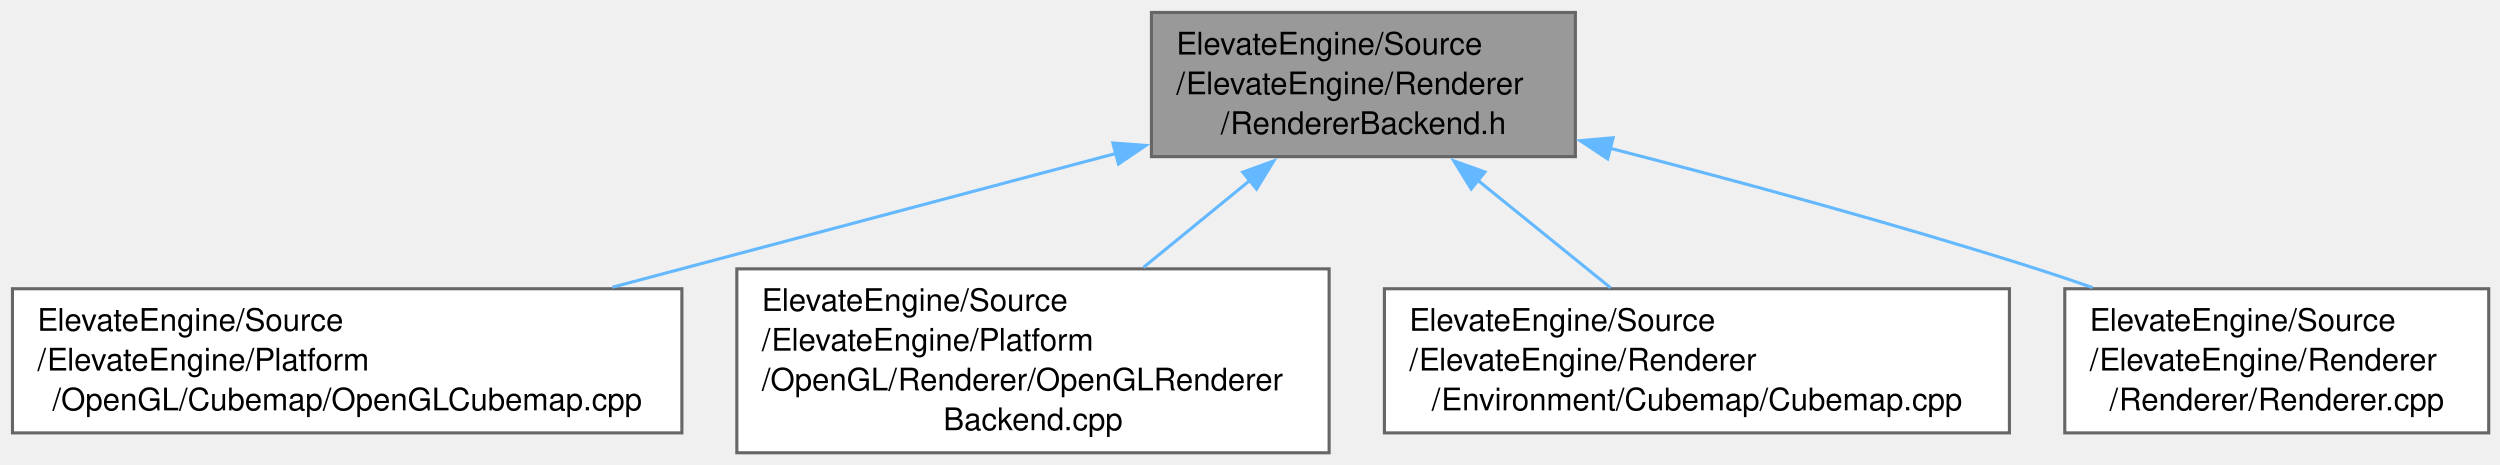
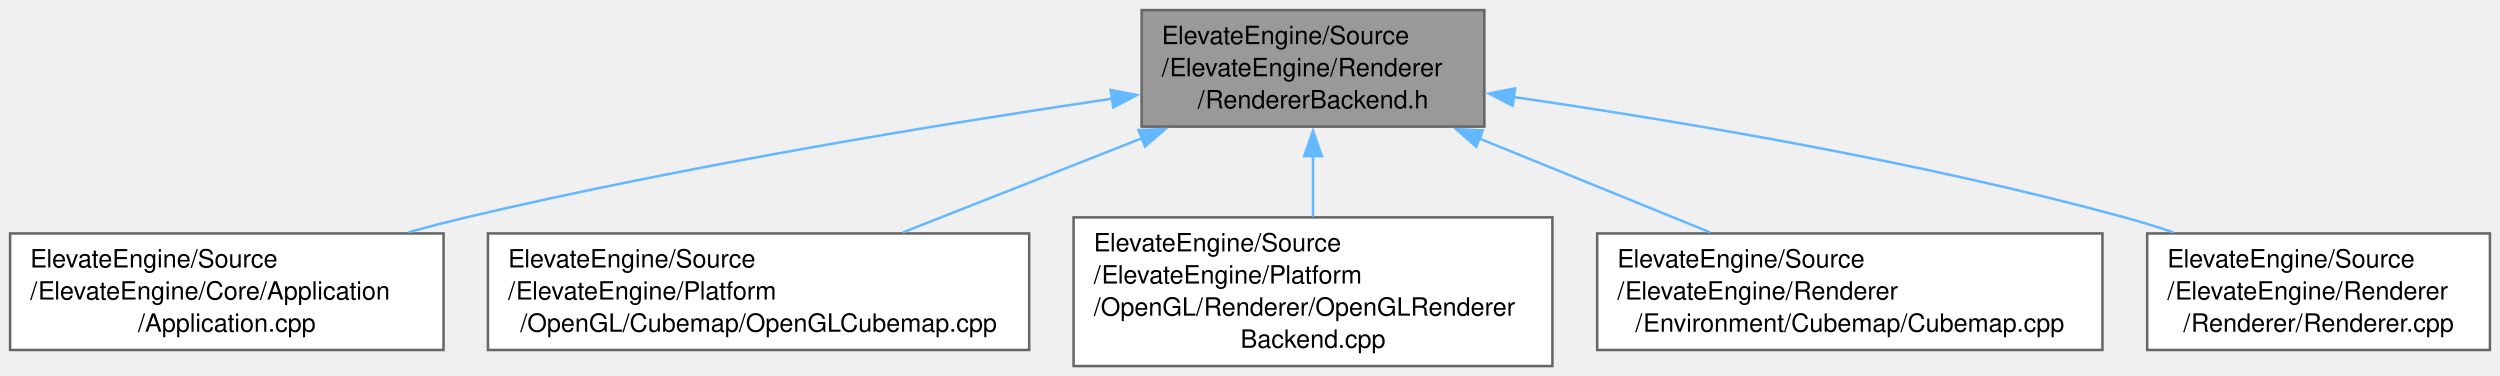
- <svg xmlns="http://www.w3.org/2000/svg" xmlns:xlink="http://www.w3.org/1999/xlink" width="802pt" height="149pt" viewBox="0.00 0.00 802.00 149.00">
+ <svg xmlns="http://www.w3.org/2000/svg" xmlns:xlink="http://www.w3.org/1999/xlink" width="992pt" height="149pt" viewBox="0.00 0.00 992.00 149.00">
  <g id="graph0" class="graph" transform="scale(1 1) rotate(0) translate(4 145.25)">
    <g id="Node000001" class="node">
      <g id="a_Node000001">
        <a xlink:title=" ">
-           <polygon fill="#999999" stroke="#666666" points="501.38,-141.25 365.38,-141.25 365.38,-95 501.38,-95 501.38,-141.25" />
-           <text xml:space="preserve" text-anchor="start" x="373.38" y="-127.75" font-family="Helvetica,sans-Serif" font-size="10.00">ElevateEngine/Source</text>
-           <text xml:space="preserve" text-anchor="start" x="373.38" y="-115" font-family="Helvetica,sans-Serif" font-size="10.00">/ElevateEngine/Renderer</text>
-           <text xml:space="preserve" text-anchor="middle" x="433.38" y="-102.25" font-family="Helvetica,sans-Serif" font-size="10.00">/RendererBackend.h</text>
+           <polygon fill="#999999" stroke="#666666" points="585,-141.25 449,-141.25 449,-95 585,-95 585,-141.25" />
+           <text xml:space="preserve" text-anchor="start" x="457" y="-127.75" font-family="Helvetica,sans-Serif" font-size="10.00">ElevateEngine/Source</text>
+           <text xml:space="preserve" text-anchor="start" x="457" y="-115" font-family="Helvetica,sans-Serif" font-size="10.00">/ElevateEngine/Renderer</text>
+           <text xml:space="preserve" text-anchor="middle" x="517" y="-102.25" font-family="Helvetica,sans-Serif" font-size="10.00">/RendererBackend.h</text>
        </a>
      </g>
    </g>
    <g id="Node000002" class="node">
      <g id="a_Node000002">
-         <a xlink:href="OpenGLCubemap_8cpp.html" target="_top" xlink:title=" ">
-           <polygon fill="white" stroke="#666666" points="214.75,-52.62 0,-52.62 0,-6.38 214.75,-6.38 214.75,-52.62" />
+         <a xlink:href="Application_8cpp.html" target="_top" xlink:title=" ">
+           <polygon fill="white" stroke="#666666" points="172,-52.62 0,-52.62 0,-6.38 172,-6.38 172,-52.62" />
          <text xml:space="preserve" text-anchor="start" x="8" y="-39.12" font-family="Helvetica,sans-Serif" font-size="10.00">ElevateEngine/Source</text>
-           <text xml:space="preserve" text-anchor="start" x="8" y="-26.38" font-family="Helvetica,sans-Serif" font-size="10.00">/ElevateEngine/Platform</text>
-           <text xml:space="preserve" text-anchor="middle" x="107.38" y="-13.62" font-family="Helvetica,sans-Serif" font-size="10.00">/OpenGL/Cubemap/OpenGLCubemap.cpp</text>
+           <text xml:space="preserve" text-anchor="start" x="8" y="-26.38" font-family="Helvetica,sans-Serif" font-size="10.00">/ElevateEngine/Core/Application</text>
+           <text xml:space="preserve" text-anchor="middle" x="86" y="-13.62" font-family="Helvetica,sans-Serif" font-size="10.00">/Application.cpp</text>
        </a>
      </g>
    </g>
    <g id="edge1_Node000001_Node000002" class="edge">
      <g id="a_edge1_Node000001_Node000002">
        <a xlink:title=" ">
-           <path fill="none" stroke="#63b8ff" d="M354.18,-96.08C305.24,-83.08 242.46,-66.39 192.46,-53.11" />
-           <polygon fill="#63b8ff" stroke="#63b8ff" points="353.01,-99.39 363.57,-98.58 354.81,-92.63 353.01,-99.39" />
+           <path fill="none" stroke="#63b8ff" d="M437.5,-106.13C369.08,-96.01 267.92,-79.48 181,-59 173.54,-57.24 165.81,-55.24 158.11,-53.12" />
+           <polygon fill="#63b8ff" stroke="#63b8ff" points="436.72,-109.55 447.12,-107.54 437.74,-102.62 436.72,-109.55" />
        </a>
      </g>
    </g>
    <g id="Node000003" class="node">
      <g id="a_Node000003">
-         <a xlink:href="OpenGLRendererBackend_8cpp.html" target="_top" xlink:title=" ">
-           <polygon fill="white" stroke="#666666" points="422.38,-59 232.38,-59 232.38,0 422.38,0 422.38,-59" />
-           <text xml:space="preserve" text-anchor="start" x="240.38" y="-45.5" font-family="Helvetica,sans-Serif" font-size="10.00">ElevateEngine/Source</text>
-           <text xml:space="preserve" text-anchor="start" x="240.38" y="-32.75" font-family="Helvetica,sans-Serif" font-size="10.00">/ElevateEngine/Platform</text>
-           <text xml:space="preserve" text-anchor="start" x="240.38" y="-20" font-family="Helvetica,sans-Serif" font-size="10.00">/OpenGL/Renderer/OpenGLRenderer</text>
-           <text xml:space="preserve" text-anchor="middle" x="327.38" y="-7.25" font-family="Helvetica,sans-Serif" font-size="10.00">Backend.cpp</text>
+         <a xlink:href="OpenGLCubemap_8cpp.html" target="_top" xlink:title=" ">
+           <polygon fill="white" stroke="#666666" points="404.38,-52.62 189.62,-52.62 189.62,-6.38 404.38,-6.38 404.38,-52.62" />
+           <text xml:space="preserve" text-anchor="start" x="197.62" y="-39.12" font-family="Helvetica,sans-Serif" font-size="10.00">ElevateEngine/Source</text>
+           <text xml:space="preserve" text-anchor="start" x="197.62" y="-26.38" font-family="Helvetica,sans-Serif" font-size="10.00">/ElevateEngine/Platform</text>
+           <text xml:space="preserve" text-anchor="middle" x="297" y="-13.62" font-family="Helvetica,sans-Serif" font-size="10.00">/OpenGL/Cubemap/OpenGLCubemap.cpp</text>
        </a>
      </g>
    </g>
    <g id="edge2_Node000001_Node000003" class="edge">
      <g id="a_edge2_Node000001_Node000003">
        <a xlink:title=" ">
-           <path fill="none" stroke="#63b8ff" d="M397.17,-87.54C386.07,-78.46 373.86,-68.49 362.81,-59.46" />
-           <polygon fill="#63b8ff" stroke="#63b8ff" points="394.67,-90.02 404.63,-93.63 399.1,-84.6 394.67,-90.02" />
+           <path fill="none" stroke="#63b8ff" d="M449.25,-90.45C418.85,-78.48 383.38,-64.51 354.32,-53.07" />
+           <polygon fill="#63b8ff" stroke="#63b8ff" points="447.78,-93.63 458.36,-94.04 450.34,-87.12 447.78,-93.63" />
        </a>
      </g>
    </g>
    <g id="Node000004" class="node">
      <g id="a_Node000004">
-         <a xlink:href="Cubemap_8cpp.html" target="_top" xlink:title=" ">
-           <polygon fill="white" stroke="#666666" points="640.62,-52.62 440.12,-52.62 440.12,-6.38 640.62,-6.38 640.62,-52.62" />
-           <text xml:space="preserve" text-anchor="start" x="448.12" y="-39.12" font-family="Helvetica,sans-Serif" font-size="10.00">ElevateEngine/Source</text>
-           <text xml:space="preserve" text-anchor="start" x="448.12" y="-26.38" font-family="Helvetica,sans-Serif" font-size="10.00">/ElevateEngine/Renderer</text>
-           <text xml:space="preserve" text-anchor="middle" x="540.38" y="-13.62" font-family="Helvetica,sans-Serif" font-size="10.00">/Environment/Cubemap/Cubemap.cpp</text>
+         <a xlink:href="OpenGLRendererBackend_8cpp.html" target="_top" xlink:title=" ">
+           <polygon fill="white" stroke="#666666" points="612,-59 422,-59 422,0 612,0 612,-59" />
+           <text xml:space="preserve" text-anchor="start" x="430" y="-45.5" font-family="Helvetica,sans-Serif" font-size="10.00">ElevateEngine/Source</text>
+           <text xml:space="preserve" text-anchor="start" x="430" y="-32.75" font-family="Helvetica,sans-Serif" font-size="10.00">/ElevateEngine/Platform</text>
+           <text xml:space="preserve" text-anchor="start" x="430" y="-20" font-family="Helvetica,sans-Serif" font-size="10.00">/OpenGL/Renderer/OpenGLRenderer</text>
+           <text xml:space="preserve" text-anchor="middle" x="517" y="-7.25" font-family="Helvetica,sans-Serif" font-size="10.00">Backend.cpp</text>
        </a>
      </g>
    </g>
    <g id="edge3_Node000001_Node000004" class="edge">
      <g id="a_edge3_Node000001_Node000004">
        <a xlink:title=" ">
-           <path fill="none" stroke="#63b8ff" d="M470.09,-87.4C484.05,-76.1 499.7,-63.43 512.68,-52.92" />
-           <polygon fill="#63b8ff" stroke="#63b8ff" points="467.95,-84.63 462.39,-93.64 472.36,-90.07 467.95,-84.63" />
+           <path fill="none" stroke="#63b8ff" d="M517,-83.55C517,-75.54 517,-67.05 517,-59.28" />
+           <polygon fill="#63b8ff" stroke="#63b8ff" points="513.5,-83.3 517,-93.3 520.5,-83.3 513.5,-83.3" />
        </a>
      </g>
    </g>
    <g id="Node000005" class="node">
      <g id="a_Node000005">
-         <a xlink:href="Renderer_8cpp.html" target="_top" xlink:title=" ">
-           <polygon fill="white" stroke="#666666" points="794.38,-52.62 658.38,-52.62 658.38,-6.38 794.38,-6.38 794.38,-52.62" />
-           <text xml:space="preserve" text-anchor="start" x="666.38" y="-39.12" font-family="Helvetica,sans-Serif" font-size="10.00">ElevateEngine/Source</text>
-           <text xml:space="preserve" text-anchor="start" x="666.38" y="-26.38" font-family="Helvetica,sans-Serif" font-size="10.00">/ElevateEngine/Renderer</text>
-           <text xml:space="preserve" text-anchor="middle" x="726.38" y="-13.62" font-family="Helvetica,sans-Serif" font-size="10.00">/Renderer/Renderer.cpp</text>
+         <a xlink:href="Cubemap_8cpp.html" target="_top" xlink:title=" ">
+           <polygon fill="white" stroke="#666666" points="830.25,-52.62 629.75,-52.62 629.75,-6.38 830.25,-6.38 830.25,-52.62" />
+           <text xml:space="preserve" text-anchor="start" x="637.75" y="-39.12" font-family="Helvetica,sans-Serif" font-size="10.00">ElevateEngine/Source</text>
+           <text xml:space="preserve" text-anchor="start" x="637.75" y="-26.38" font-family="Helvetica,sans-Serif" font-size="10.00">/ElevateEngine/Renderer</text>
+           <text xml:space="preserve" text-anchor="middle" x="730" y="-13.62" font-family="Helvetica,sans-Serif" font-size="10.00">/Environment/Cubemap/Cubemap.cpp</text>
        </a>
      </g>
    </g>
    <g id="edge4_Node000001_Node000005" class="edge">
      <g id="a_edge4_Node000001_Node000005">
        <a xlink:title=" ">
-           <path fill="none" stroke="#63b8ff" d="M512.5,-97.69C553.59,-87.13 604.47,-73.32 649.38,-59 655.21,-57.14 661.27,-55.1 667.29,-52.99" />
-           <polygon fill="#63b8ff" stroke="#63b8ff" points="511.74,-94.27 502.92,-100.13 513.48,-101.05 511.74,-94.27" />
+           <path fill="none" stroke="#63b8ff" d="M582.98,-90.29C612.32,-78.36 646.49,-64.46 674.5,-53.07" />
+           <polygon fill="#63b8ff" stroke="#63b8ff" points="581.75,-87.01 573.81,-94.02 584.39,-93.5 581.75,-87.01" />
+         </a>
+       </g>
+     </g>
+     <g id="Node000006" class="node">
+       <g id="a_Node000006">
+         <a xlink:href="Renderer_8cpp.html" target="_top" xlink:title=" ">
+           <polygon fill="white" stroke="#666666" points="984,-52.62 848,-52.62 848,-6.38 984,-6.38 984,-52.62" />
+           <text xml:space="preserve" text-anchor="start" x="856" y="-39.12" font-family="Helvetica,sans-Serif" font-size="10.00">ElevateEngine/Source</text>
+           <text xml:space="preserve" text-anchor="start" x="856" y="-26.38" font-family="Helvetica,sans-Serif" font-size="10.00">/ElevateEngine/Renderer</text>
+           <text xml:space="preserve" text-anchor="middle" x="916" y="-13.62" font-family="Helvetica,sans-Serif" font-size="10.00">/Renderer/Renderer.cpp</text>
+         </a>
+       </g>
+     </g>
+     <g id="edge5_Node000001_Node000006" class="edge">
+       <g id="a_edge5_Node000001_Node000006">
+         <a xlink:title=" ">
+           <path fill="none" stroke="#63b8ff" d="M596.4,-106.77C662.11,-97.25 757.54,-81.24 839,-59 845.33,-57.27 851.86,-55.25 858.33,-53.08" />
+           <polygon fill="#63b8ff" stroke="#63b8ff" points="596.21,-103.26 586.81,-108.14 597.2,-110.19 596.21,-103.26" />
        </a>
      </g>
    </g>
  </g>
</svg>
